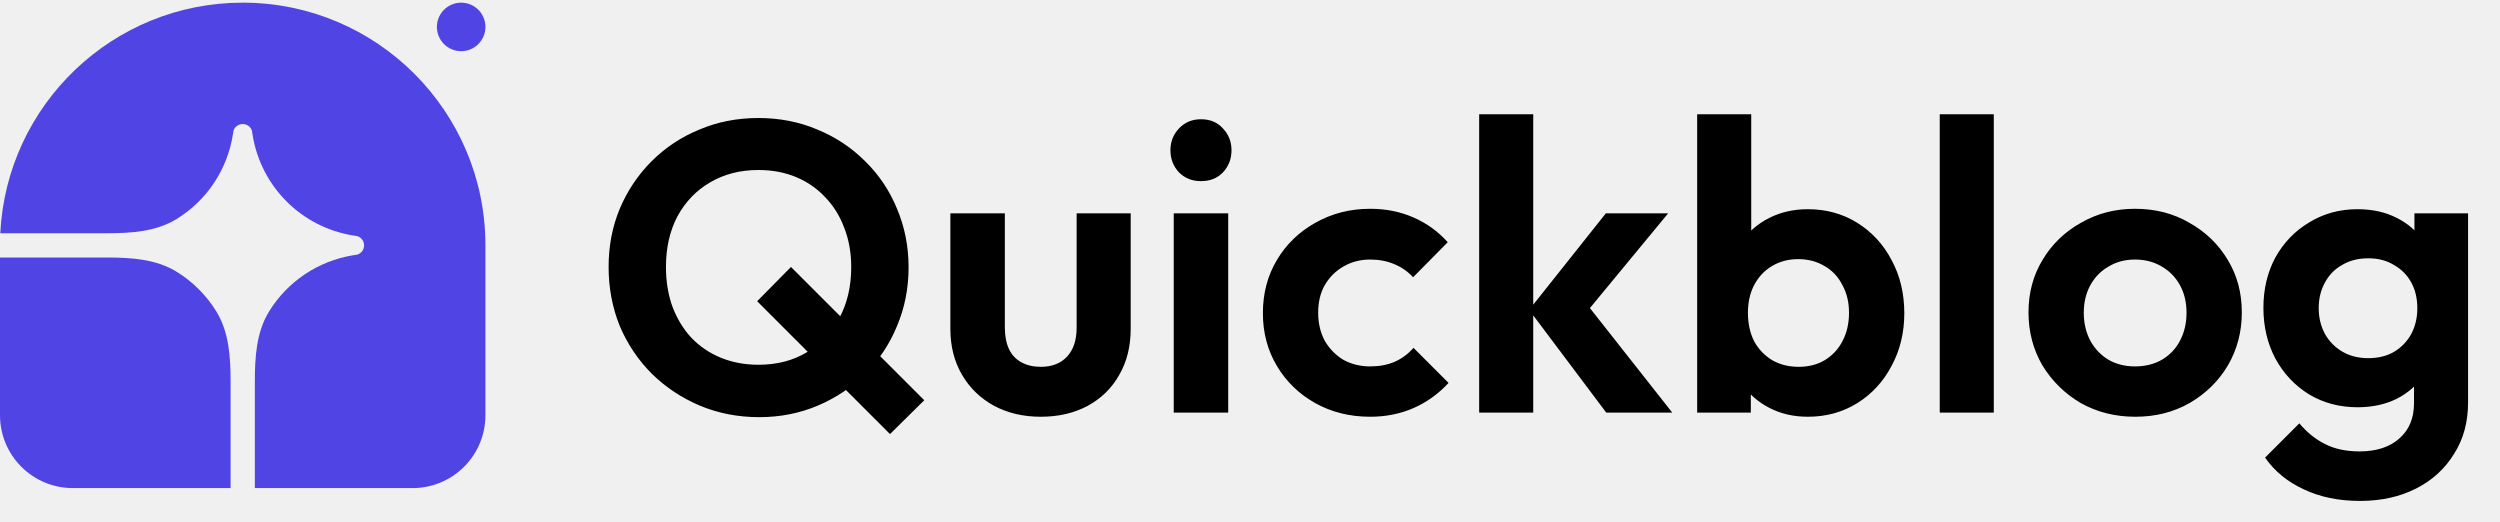
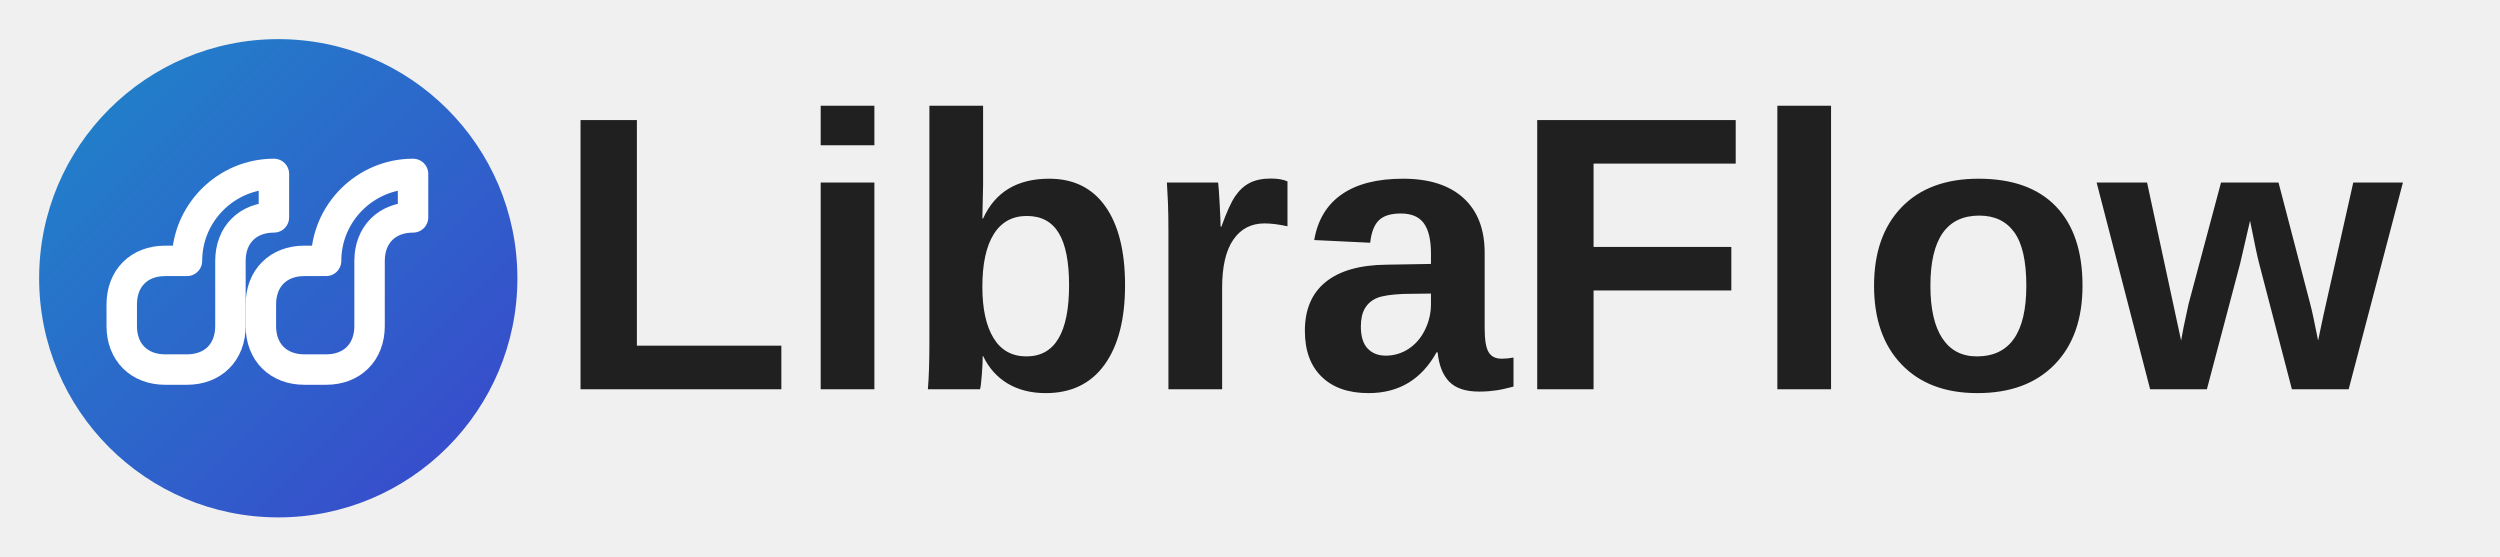
- <svg xmlns="http://www.w3.org/2000/svg" width="206" height="43" viewBox="0 0 206 43" fill="none">
-   <path d="M62.559 34.374C60.813 34.374 59.181 34.057 57.663 33.422C56.167 32.787 54.852 31.915 53.719 30.804C52.585 29.671 51.701 28.356 51.067 26.86C50.455 25.341 50.149 23.721 50.149 21.998C50.149 20.275 50.455 18.677 51.067 17.204C51.701 15.708 52.574 14.405 53.685 13.294C54.818 12.161 56.133 11.288 57.629 10.676C59.125 10.041 60.745 9.724 62.491 9.724C64.236 9.724 65.857 10.041 67.353 10.676C68.849 11.288 70.163 12.161 71.297 13.294C72.43 14.405 73.303 15.708 73.915 17.204C74.549 18.7 74.867 20.309 74.867 22.032C74.867 23.755 74.549 25.364 73.915 26.86C73.303 28.356 72.43 29.671 71.297 30.804C70.186 31.915 68.883 32.787 67.387 33.422C65.891 34.057 64.281 34.374 62.559 34.374ZM73.337 35.768L62.389 24.82L65.177 21.998L76.159 32.98L73.337 35.768ZM62.491 30.056C64.009 30.056 65.335 29.716 66.469 29.036C67.625 28.356 68.52 27.415 69.155 26.214C69.812 25.013 70.141 23.607 70.141 21.998C70.141 20.819 69.948 19.743 69.563 18.768C69.2 17.793 68.679 16.955 67.999 16.252C67.319 15.527 66.514 14.971 65.585 14.586C64.655 14.201 63.624 14.008 62.491 14.008C60.995 14.008 59.669 14.348 58.513 15.028C57.379 15.685 56.484 16.615 55.827 17.816C55.192 19.017 54.875 20.411 54.875 21.998C54.875 23.199 55.056 24.299 55.419 25.296C55.804 26.293 56.325 27.143 56.983 27.846C57.663 28.549 58.467 29.093 59.397 29.478C60.349 29.863 61.38 30.056 62.491 30.056ZM85.757 34.34C84.307 34.34 83.015 34.034 81.881 33.422C80.771 32.81 79.898 31.96 79.263 30.872C78.629 29.784 78.311 28.526 78.311 27.098V17.578H82.799V26.996C82.799 27.676 82.913 28.265 83.139 28.764C83.366 29.24 83.706 29.603 84.159 29.852C84.613 30.101 85.145 30.226 85.757 30.226C86.687 30.226 87.412 29.943 87.933 29.376C88.455 28.809 88.715 28.016 88.715 26.996V17.578H93.169V27.098C93.169 28.549 92.852 29.818 92.217 30.906C91.605 31.994 90.733 32.844 89.599 33.456C88.489 34.045 87.208 34.34 85.757 34.34ZM96.716 34V17.578H101.204V34H96.716ZM98.96 14.926C98.235 14.926 97.634 14.688 97.158 14.212C96.682 13.713 96.444 13.101 96.444 12.376C96.444 11.673 96.682 11.073 97.158 10.574C97.634 10.075 98.235 9.826 98.96 9.826C99.708 9.826 100.309 10.075 100.762 10.574C101.238 11.073 101.476 11.673 101.476 12.376C101.476 13.101 101.238 13.713 100.762 14.212C100.309 14.688 99.708 14.926 98.96 14.926ZM112.902 34.34C111.224 34.34 109.717 33.966 108.38 33.218C107.042 32.47 105.988 31.45 105.218 30.158C104.447 28.866 104.062 27.415 104.062 25.806C104.062 24.174 104.447 22.712 105.218 21.42C105.988 20.128 107.042 19.108 108.38 18.36C109.74 17.589 111.247 17.204 112.902 17.204C114.194 17.204 115.384 17.442 116.472 17.918C117.56 18.394 118.5 19.074 119.294 19.958L116.438 22.848C116.007 22.372 115.486 22.009 114.874 21.76C114.284 21.511 113.627 21.386 112.902 21.386C112.086 21.386 111.349 21.579 110.692 21.964C110.057 22.327 109.547 22.837 109.162 23.494C108.799 24.129 108.618 24.888 108.618 25.772C108.618 26.633 108.799 27.404 109.162 28.084C109.547 28.741 110.057 29.263 110.692 29.648C111.349 30.011 112.086 30.192 112.902 30.192C113.65 30.192 114.318 30.067 114.908 29.818C115.52 29.546 116.041 29.161 116.472 28.662L119.362 31.552C118.523 32.459 117.56 33.15 116.472 33.626C115.384 34.102 114.194 34.34 112.902 34.34ZM132.356 34L125.998 25.534L132.322 17.578H137.456L130.044 26.554L130.214 24.378L137.796 34H132.356ZM121.884 34V9.418H126.338V34H121.884ZM148.959 34.34C147.78 34.34 146.715 34.091 145.763 33.592C144.811 33.093 144.052 32.413 143.485 31.552C142.918 30.691 142.612 29.727 142.567 28.662V22.814C142.612 21.749 142.918 20.797 143.485 19.958C144.074 19.097 144.845 18.428 145.797 17.952C146.749 17.476 147.803 17.238 148.959 17.238C150.478 17.238 151.838 17.612 153.039 18.36C154.24 19.108 155.181 20.128 155.861 21.42C156.564 22.712 156.915 24.174 156.915 25.806C156.915 27.415 156.564 28.866 155.861 30.158C155.181 31.45 154.24 32.47 153.039 33.218C151.838 33.966 150.478 34.34 148.959 34.34ZM139.847 34V9.418H144.301V21.624L143.553 25.568L144.267 29.58V34H139.847ZM148.211 30.226C149.027 30.226 149.741 30.045 150.353 29.682C150.988 29.297 151.475 28.775 151.815 28.118C152.178 27.438 152.359 26.656 152.359 25.772C152.359 24.911 152.178 24.151 151.815 23.494C151.475 22.814 150.988 22.293 150.353 21.93C149.718 21.545 148.993 21.352 148.177 21.352C147.361 21.352 146.636 21.545 146.001 21.93C145.389 22.293 144.902 22.814 144.539 23.494C144.199 24.151 144.029 24.911 144.029 25.772C144.029 26.656 144.199 27.438 144.539 28.118C144.902 28.775 145.4 29.297 146.035 29.682C146.67 30.045 147.395 30.226 148.211 30.226ZM159.835 34V9.418H164.289V34H159.835ZM175.954 34.34C174.299 34.34 172.803 33.966 171.466 33.218C170.151 32.447 169.097 31.416 168.304 30.124C167.533 28.809 167.148 27.347 167.148 25.738C167.148 24.129 167.533 22.689 168.304 21.42C169.074 20.128 170.128 19.108 171.466 18.36C172.803 17.589 174.288 17.204 175.92 17.204C177.597 17.204 179.093 17.589 180.408 18.36C181.745 19.108 182.799 20.128 183.57 21.42C184.34 22.689 184.726 24.129 184.726 25.738C184.726 27.347 184.34 28.809 183.57 30.124C182.799 31.416 181.745 32.447 180.408 33.218C179.093 33.966 177.608 34.34 175.954 34.34ZM175.92 30.192C176.758 30.192 177.495 30.011 178.13 29.648C178.787 29.263 179.286 28.741 179.626 28.084C179.988 27.404 180.17 26.633 180.17 25.772C180.17 24.911 179.988 24.151 179.626 23.494C179.263 22.837 178.764 22.327 178.13 21.964C177.495 21.579 176.758 21.386 175.92 21.386C175.104 21.386 174.378 21.579 173.744 21.964C173.109 22.327 172.61 22.837 172.248 23.494C171.885 24.151 171.704 24.911 171.704 25.772C171.704 26.633 171.885 27.404 172.248 28.084C172.61 28.741 173.109 29.263 173.744 29.648C174.378 30.011 175.104 30.192 175.92 30.192ZM194.461 41.276C192.716 41.276 191.174 40.959 189.837 40.324C188.5 39.712 187.434 38.839 186.641 37.706L189.463 34.884C190.098 35.632 190.8 36.199 191.571 36.584C192.364 36.992 193.316 37.196 194.427 37.196C195.81 37.196 196.898 36.845 197.691 36.142C198.507 35.439 198.915 34.465 198.915 33.218V29.104L199.663 25.5L198.949 21.896V17.578H203.369V33.15C203.369 34.782 202.984 36.199 202.213 37.4C201.465 38.624 200.422 39.576 199.085 40.256C197.748 40.936 196.206 41.276 194.461 41.276ZM194.257 33.558C192.784 33.558 191.458 33.207 190.279 32.504C189.1 31.779 188.171 30.793 187.491 29.546C186.834 28.299 186.505 26.905 186.505 25.364C186.505 23.823 186.834 22.44 187.491 21.216C188.171 19.992 189.1 19.029 190.279 18.326C191.458 17.601 192.784 17.238 194.257 17.238C195.481 17.238 196.558 17.476 197.487 17.952C198.439 18.428 199.187 19.085 199.731 19.924C200.275 20.74 200.57 21.703 200.615 22.814V27.982C200.57 29.07 200.264 30.045 199.697 30.906C199.153 31.745 198.405 32.402 197.453 32.878C196.524 33.331 195.458 33.558 194.257 33.558ZM195.141 29.512C195.957 29.512 196.66 29.342 197.249 29.002C197.861 28.639 198.337 28.152 198.677 27.54C199.017 26.905 199.187 26.191 199.187 25.398C199.187 24.582 199.017 23.868 198.677 23.256C198.337 22.644 197.861 22.168 197.249 21.828C196.66 21.465 195.957 21.284 195.141 21.284C194.325 21.284 193.611 21.465 192.999 21.828C192.387 22.168 191.911 22.655 191.571 23.29C191.231 23.902 191.061 24.605 191.061 25.398C191.061 26.169 191.231 26.871 191.571 27.506C191.911 28.118 192.387 28.605 192.999 28.968C193.611 29.331 194.325 29.512 195.141 29.512Z" fill="black" />
-   <path d="M19.999 0.219C31.045 0.219 39.999 9.173 39.999 20.219V34.219C39.999 35.81 39.367 37.336 38.242 38.461C37.117 39.587 35.591 40.219 33.999 40.219H20.999V31.445C20.999 29.443 21.121 27.369 22.171 25.665C22.923 24.444 23.929 23.398 25.12 22.6C26.311 21.802 27.66 21.269 29.075 21.038L29.458 20.976C29.616 20.922 29.753 20.82 29.851 20.684C29.948 20.548 30 20.386 30 20.219C30 20.052 29.948 19.889 29.851 19.753C29.753 19.618 29.616 19.516 29.458 19.462L29.075 19.4C27.008 19.062 25.098 18.083 23.617 16.602C22.135 15.12 21.156 13.211 20.818 11.143L20.756 10.76C20.703 10.602 20.601 10.465 20.465 10.368C20.329 10.271 20.166 10.219 19.999 10.219C19.833 10.219 19.67 10.271 19.534 10.368C19.398 10.465 19.296 10.602 19.242 10.76L19.18 11.143C18.949 12.558 18.417 13.907 17.618 15.098C16.82 16.29 15.775 17.295 14.553 18.047C12.849 19.097 10.775 19.219 8.773 19.219H0.023C0.546 8.638 9.289 0.219 19.999 0.219Z" fill="#5044E5" />
-   <path d="M0 21.219H8.774C10.776 21.219 12.85 21.341 14.554 22.391C15.886 23.212 17.007 24.333 17.828 25.665C18.878 27.369 19 29.443 19 31.445V40.219H6C4.409 40.219 2.883 39.587 1.757 38.461C0.632 37.336 0 35.81 0 34.219L0 21.219ZM40 2.219C40 2.749 39.789 3.258 39.414 3.633C39.039 4.008 38.53 4.219 38 4.219C37.47 4.219 36.961 4.008 36.586 3.633C36.211 3.258 36 2.749 36 2.219C36 1.688 36.211 1.18 36.586 0.805C36.961 0.429 37.47 0.219 38 0.219C38.53 0.219 39.039 0.429 39.414 0.805C39.789 1.18 40 1.688 40 2.219Z" fill="#5044E5" />
+ <svg xmlns="http://www.w3.org/2000/svg" width="1150" height="256" viewBox="0 0 1150 256">
+   <defs>
+     <linearGradient id="g" x1="0" y1="0" x2="1" y2="1">
+       <stop offset="0%" stop-color="#1E87C9" />
+       <stop offset="100%" stop-color="#3B45CC" />
+     </linearGradient>
+   </defs>
+   <circle cx="128" cy="128" r="110" fill="url(#g)" />
+   <path d="M86 120 c0 -22 18 -40 40 -40 v20 c-12 0 -20 8 -20 20 v30 c0 12 -8 20 -20 20 h-10 c-12 0 -20 -8 -20 -20 v-10 c0 -12 8 -20 20 -20 Z" fill="none" stroke="white" stroke-width="14" stroke-linejoin="round" />
+   <path d="M150 120 c0 -22 18 -40 40 -40 v20 c-12 0 -20 8 -20 20 v30 c0 12 -8 20 -20 20 h-10 c-12 0 -20 -8 -20 -20 v-10 c0 -12 8 -20 20 -20 Z" fill="none" stroke="white" stroke-width="14" stroke-linejoin="round" />
+   <text x="255" y="128" dominant-baseline="middle" font-family="Arial, sans-serif" font-size="180" font-weight="bold" fill="#202020">LibraFlow</text>
</svg>
